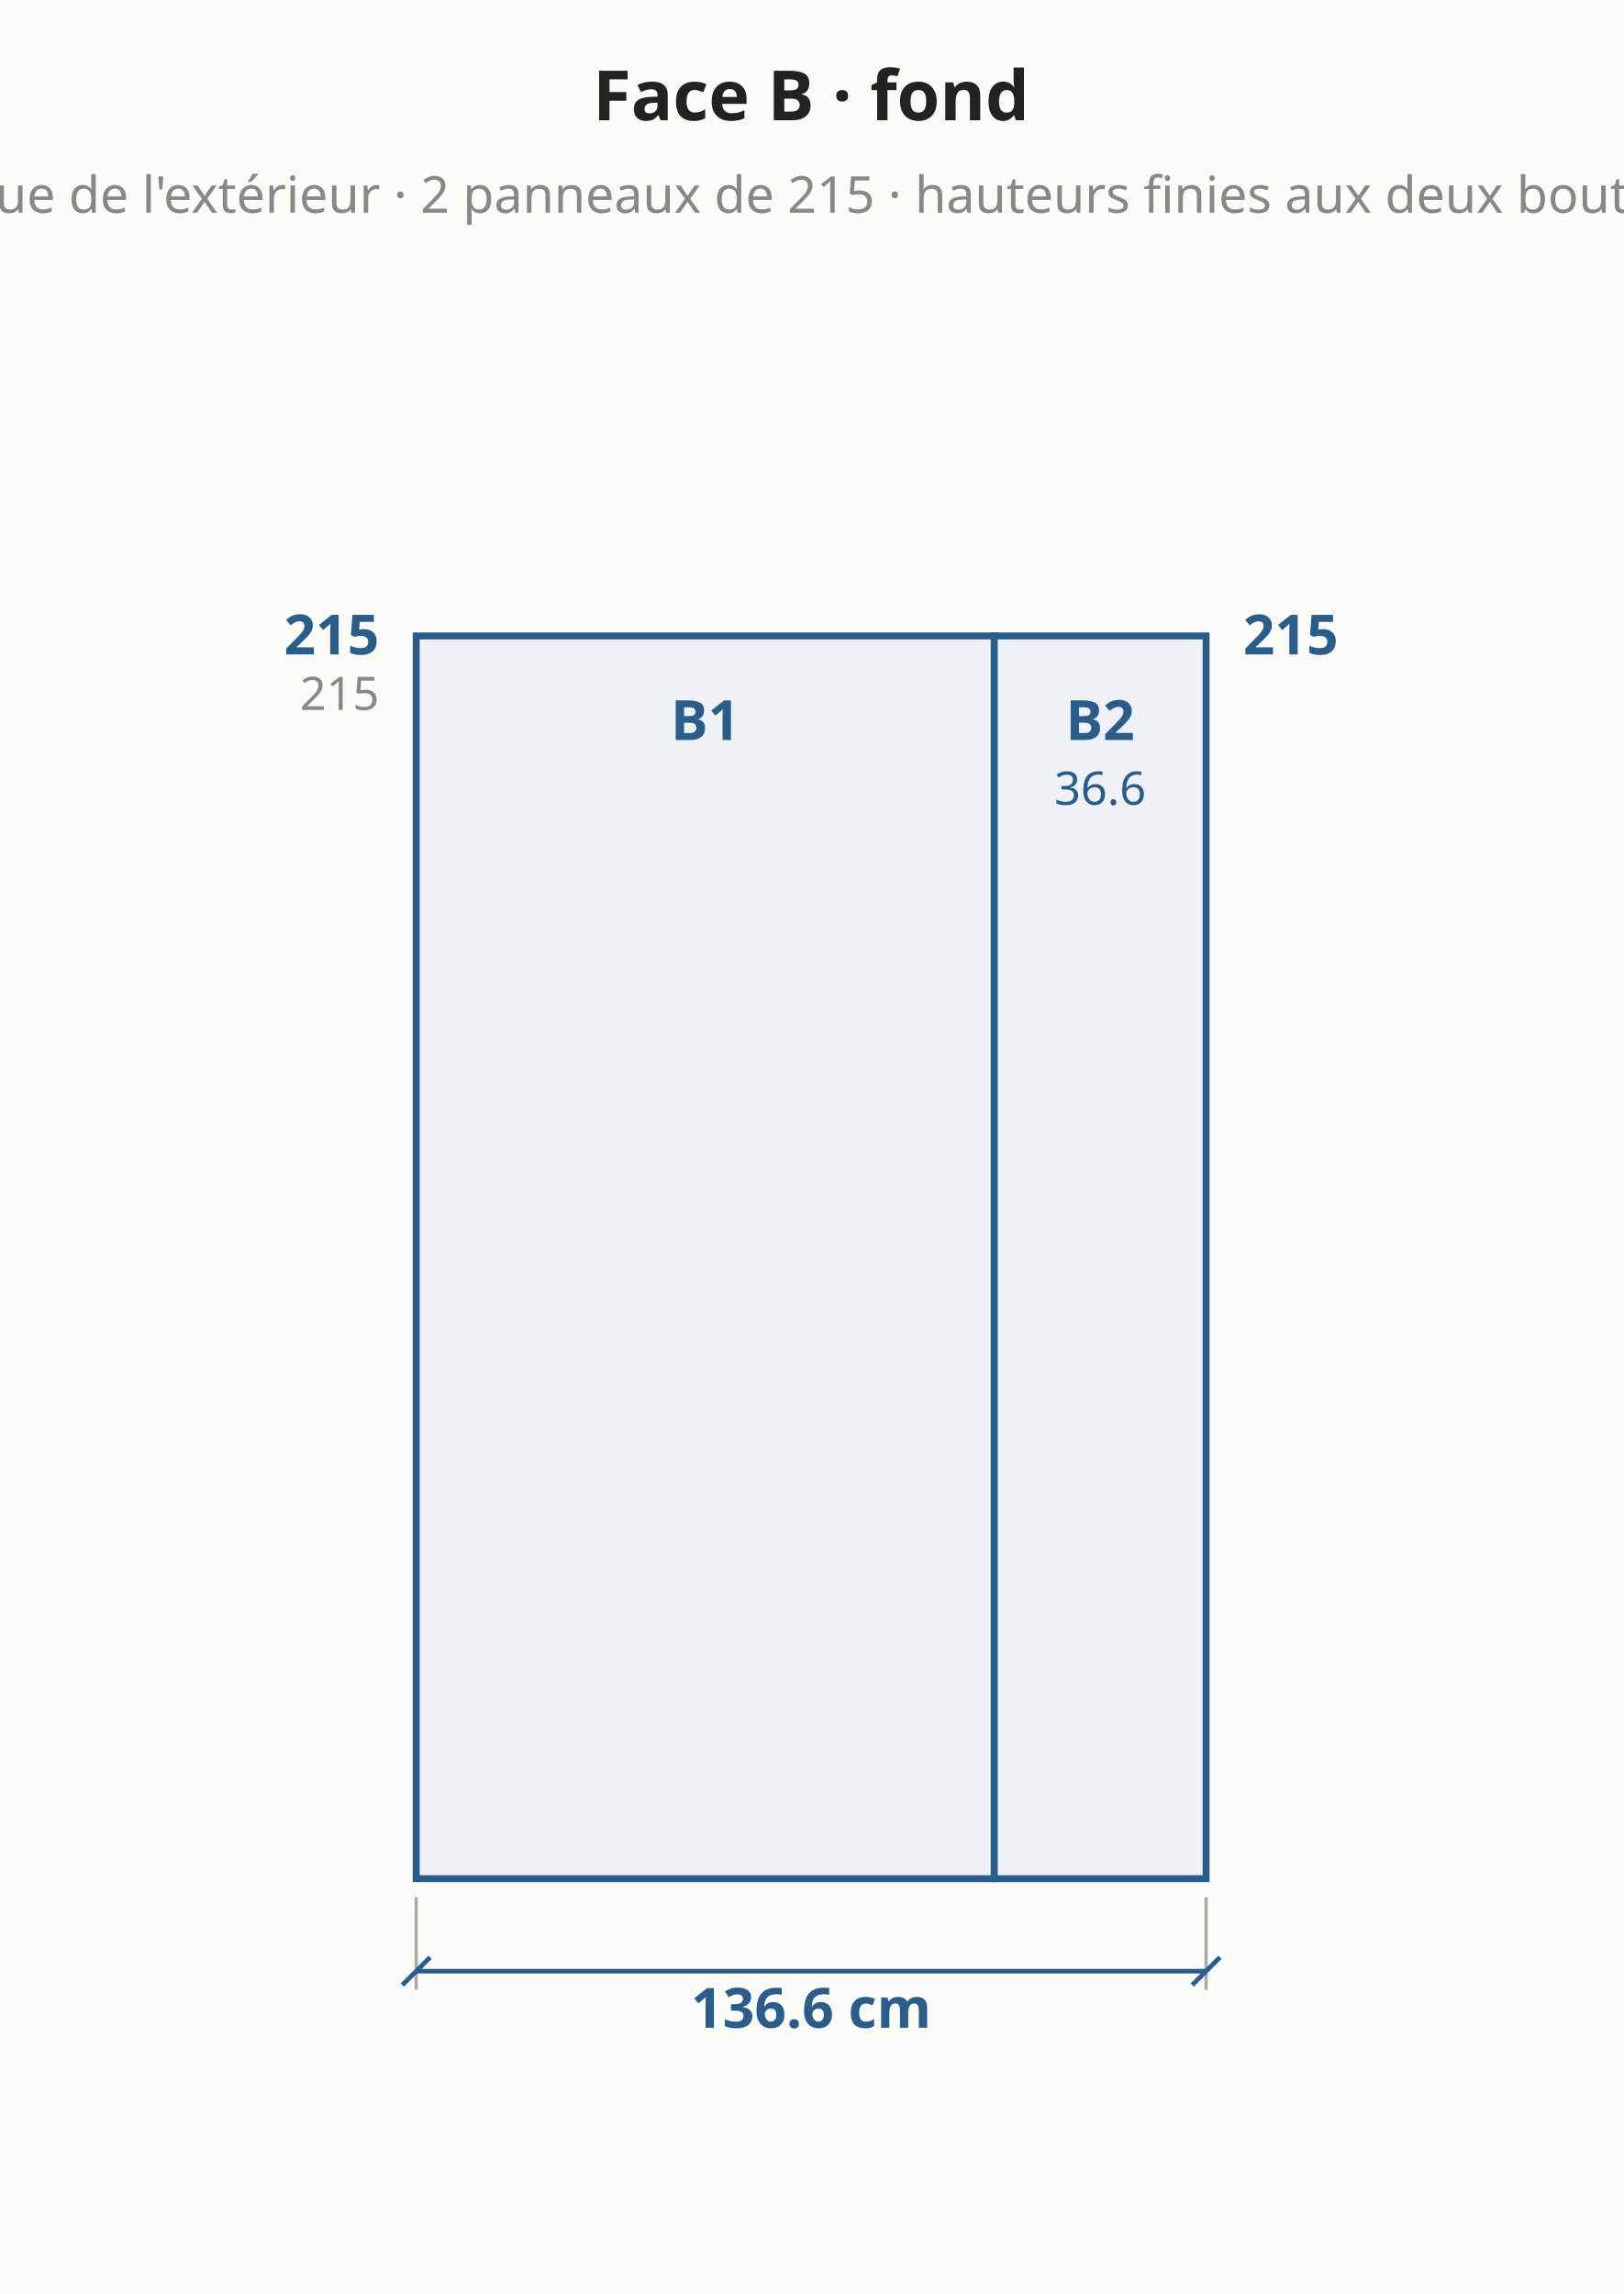
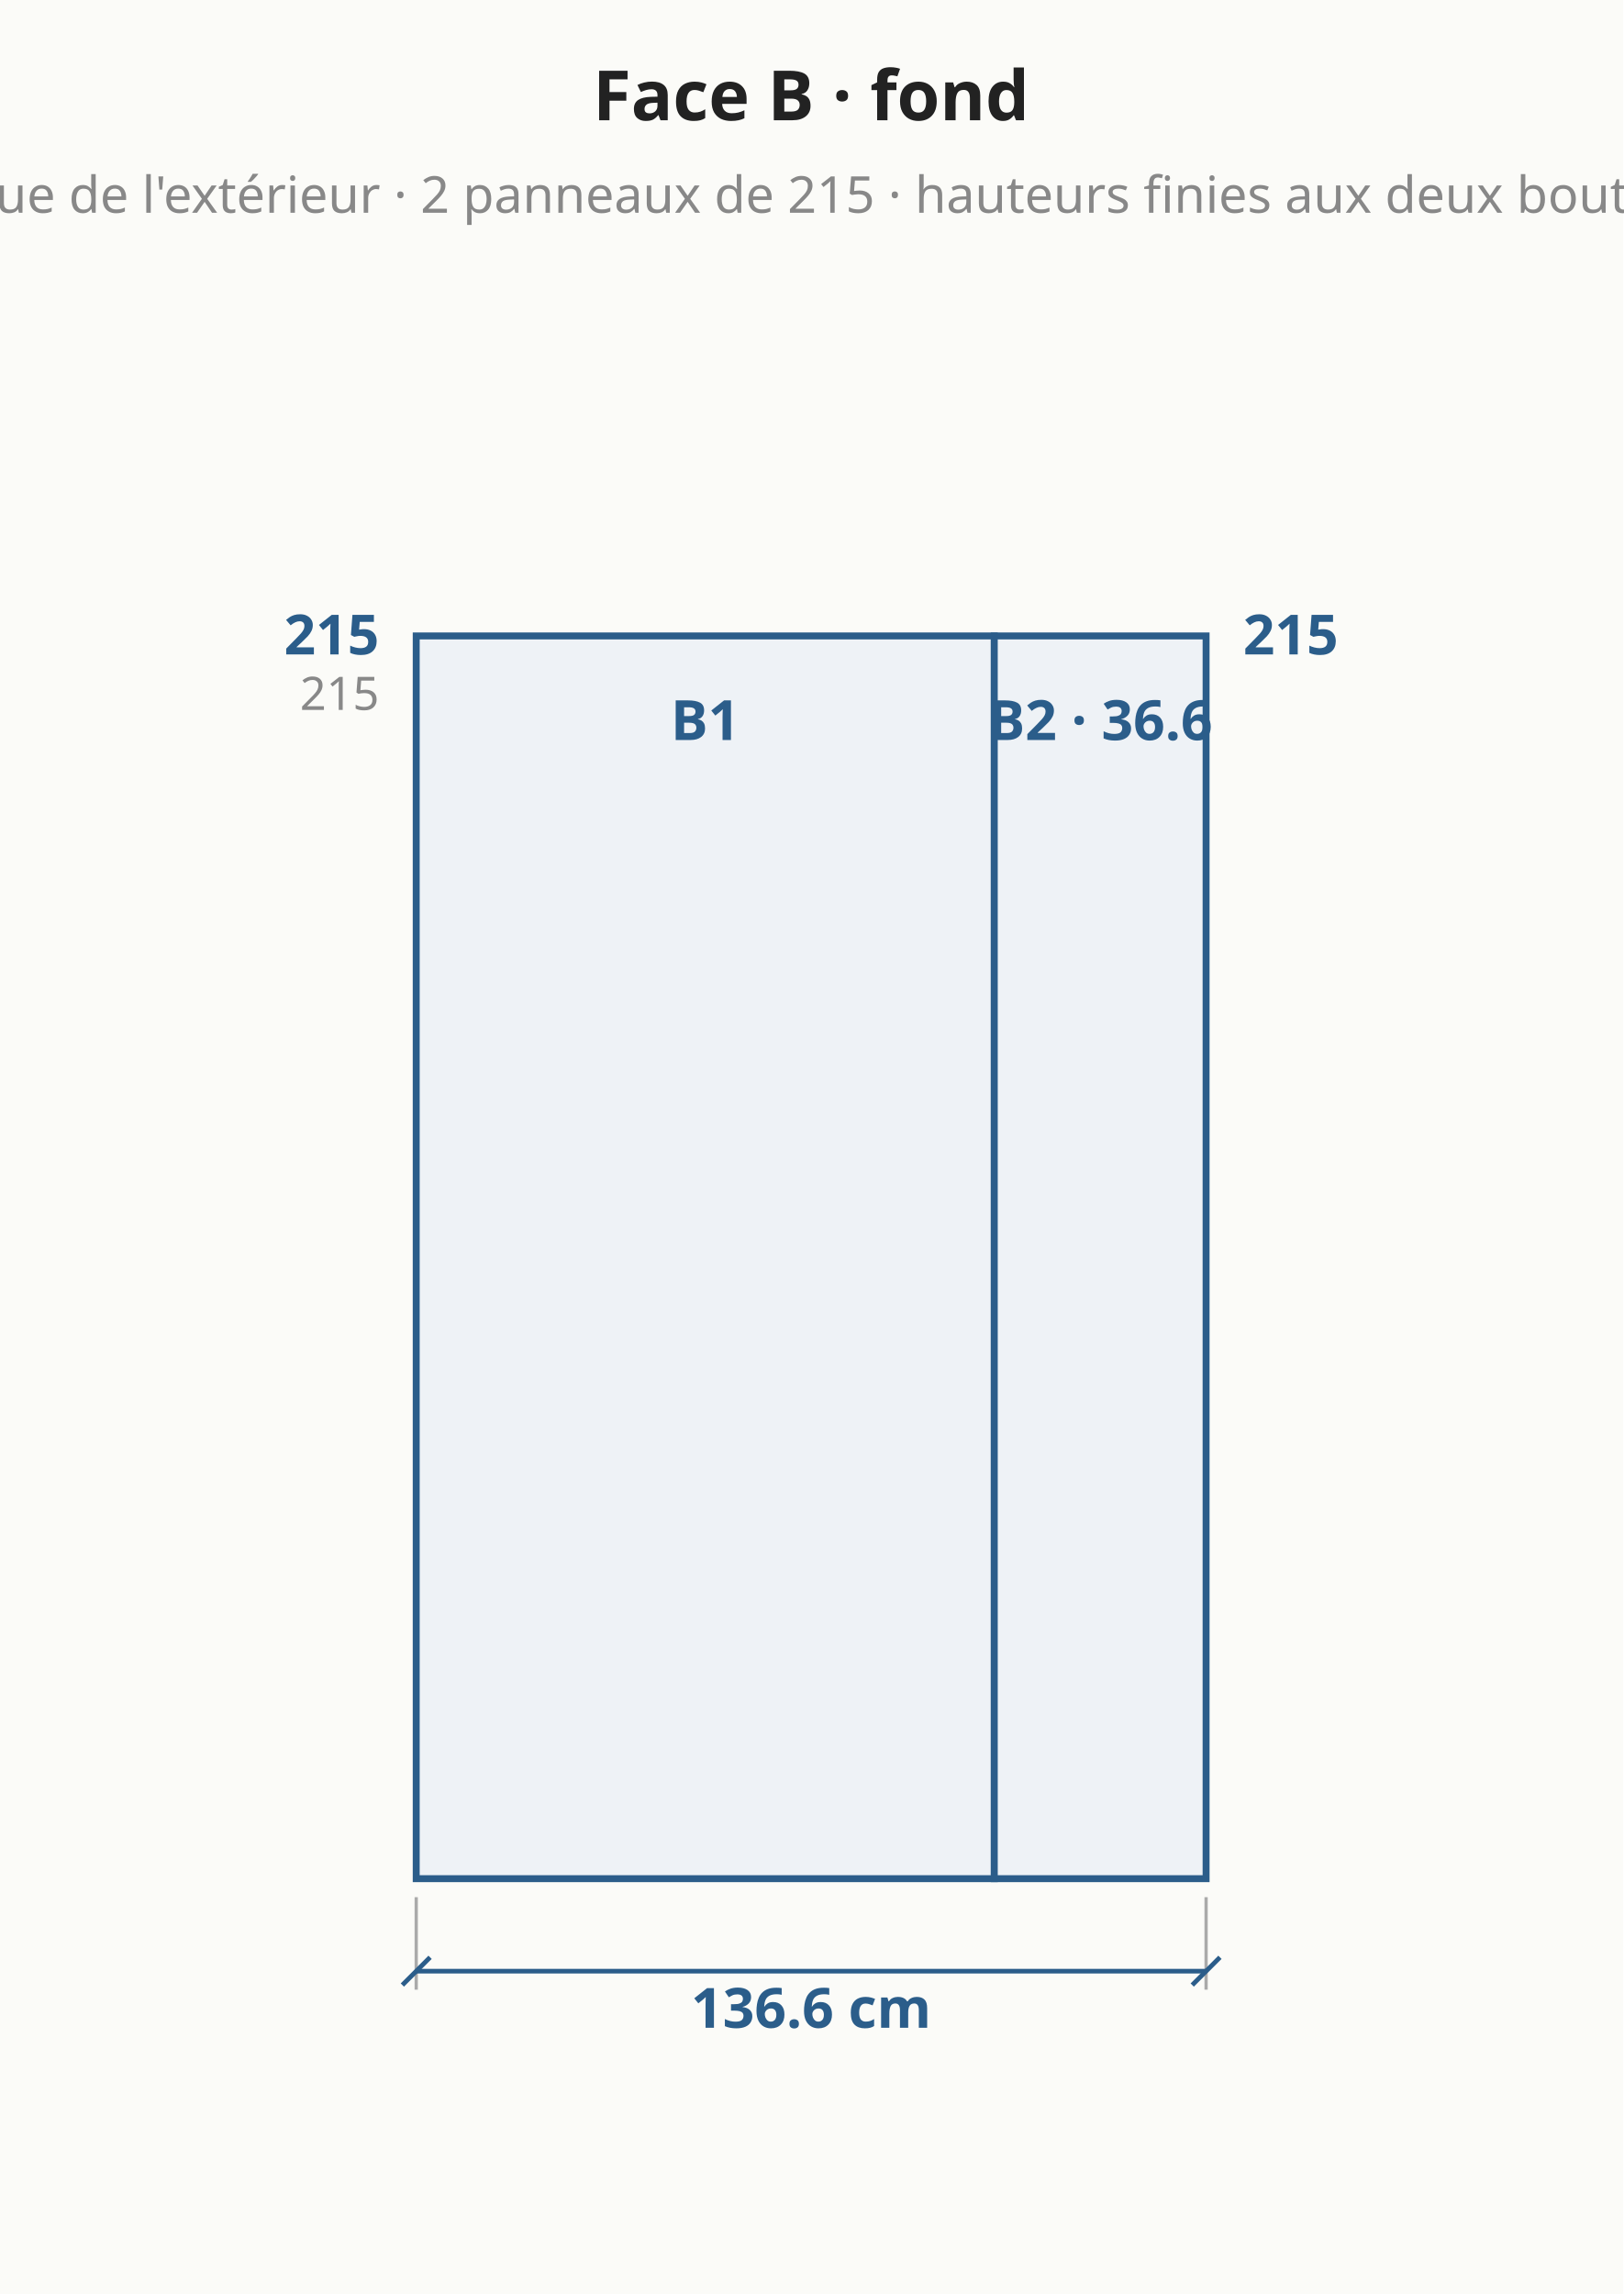
<svg xmlns="http://www.w3.org/2000/svg" viewBox="0 0 351 496" font-family="system-ui,sans-serif" font-size="13">
  <rect width="351" height="496" fill="#fbfbf8" />
  <polygon points="90.0,406.2 215.0,406.2 215.0,137.5 90.0,137.5" fill="#eef2f6" stroke="#2b5d8a" stroke-width="1.5" />
  <text x="152.5" y="160.0" text-anchor="middle" fill="#2b5d8a" font-size="12" font-weight="bold">B1</text>
  <polygon points="215.0,406.2 260.8,406.2 260.8,137.5 215.0,137.5" fill="#eef2f6" stroke="#2b5d8a" stroke-width="1.5" />
-   <text x="237.9" y="160.0" text-anchor="middle" fill="#2b5d8a" font-size="12" font-weight="bold">B2</text>
-   <text x="237.9" y="174.0" text-anchor="middle" fill="#2b5d8a" font-size="10" font-weight="normal">36.6</text>
+   <text x="237.9" y="160.0" text-anchor="middle" fill="#2b5d8a" font-size="12" font-weight="bold">B2 · 36.6</text>
  <line x1="90.0" y1="410.2" x2="90.0" y2="430.2" stroke="#aaa" stroke-width="0.7" />
  <line x1="260.8" y1="410.2" x2="260.8" y2="430.2" stroke="#aaa" stroke-width="0.7" />
  <line x1="90.0" y1="426.2" x2="260.8" y2="426.2" stroke="#2b5d8a" stroke-width="1" />
  <line x1="87.0" y1="429.2" x2="93.0" y2="423.2" stroke="#2b5d8a" stroke-width="1" />
  <line x1="257.8" y1="429.2" x2="263.8" y2="423.2" stroke="#2b5d8a" stroke-width="1" />
  <text x="175.4" y="434.2" text-anchor="middle" dominant-baseline="middle" fill="#2b5d8a" font-size="12" font-weight="bold" transform="rotate(0.0 175.4 434.2)">136.6 cm</text>
  <text x="82.0" y="141.5" text-anchor="end" fill="#2b5d8a" font-size="12" font-weight="bold">215</text>
  <text x="268.8" y="141.5" text-anchor="start" fill="#2b5d8a" font-size="12" font-weight="bold">215</text>
  <text x="82.0" y="153.5" text-anchor="end" fill="#888" font-size="10" font-weight="normal">215</text>
  <text x="175.4" y="26.0" text-anchor="middle" fill="#222" font-size="15" font-weight="bold">Face B · fond</text>
  <text x="175.4" y="46.0" text-anchor="middle" fill="#888" font-size="11" font-weight="normal">vue de l'extérieur · 2 panneaux de 215 · hauteurs finies aux deux bouts</text>
</svg>
